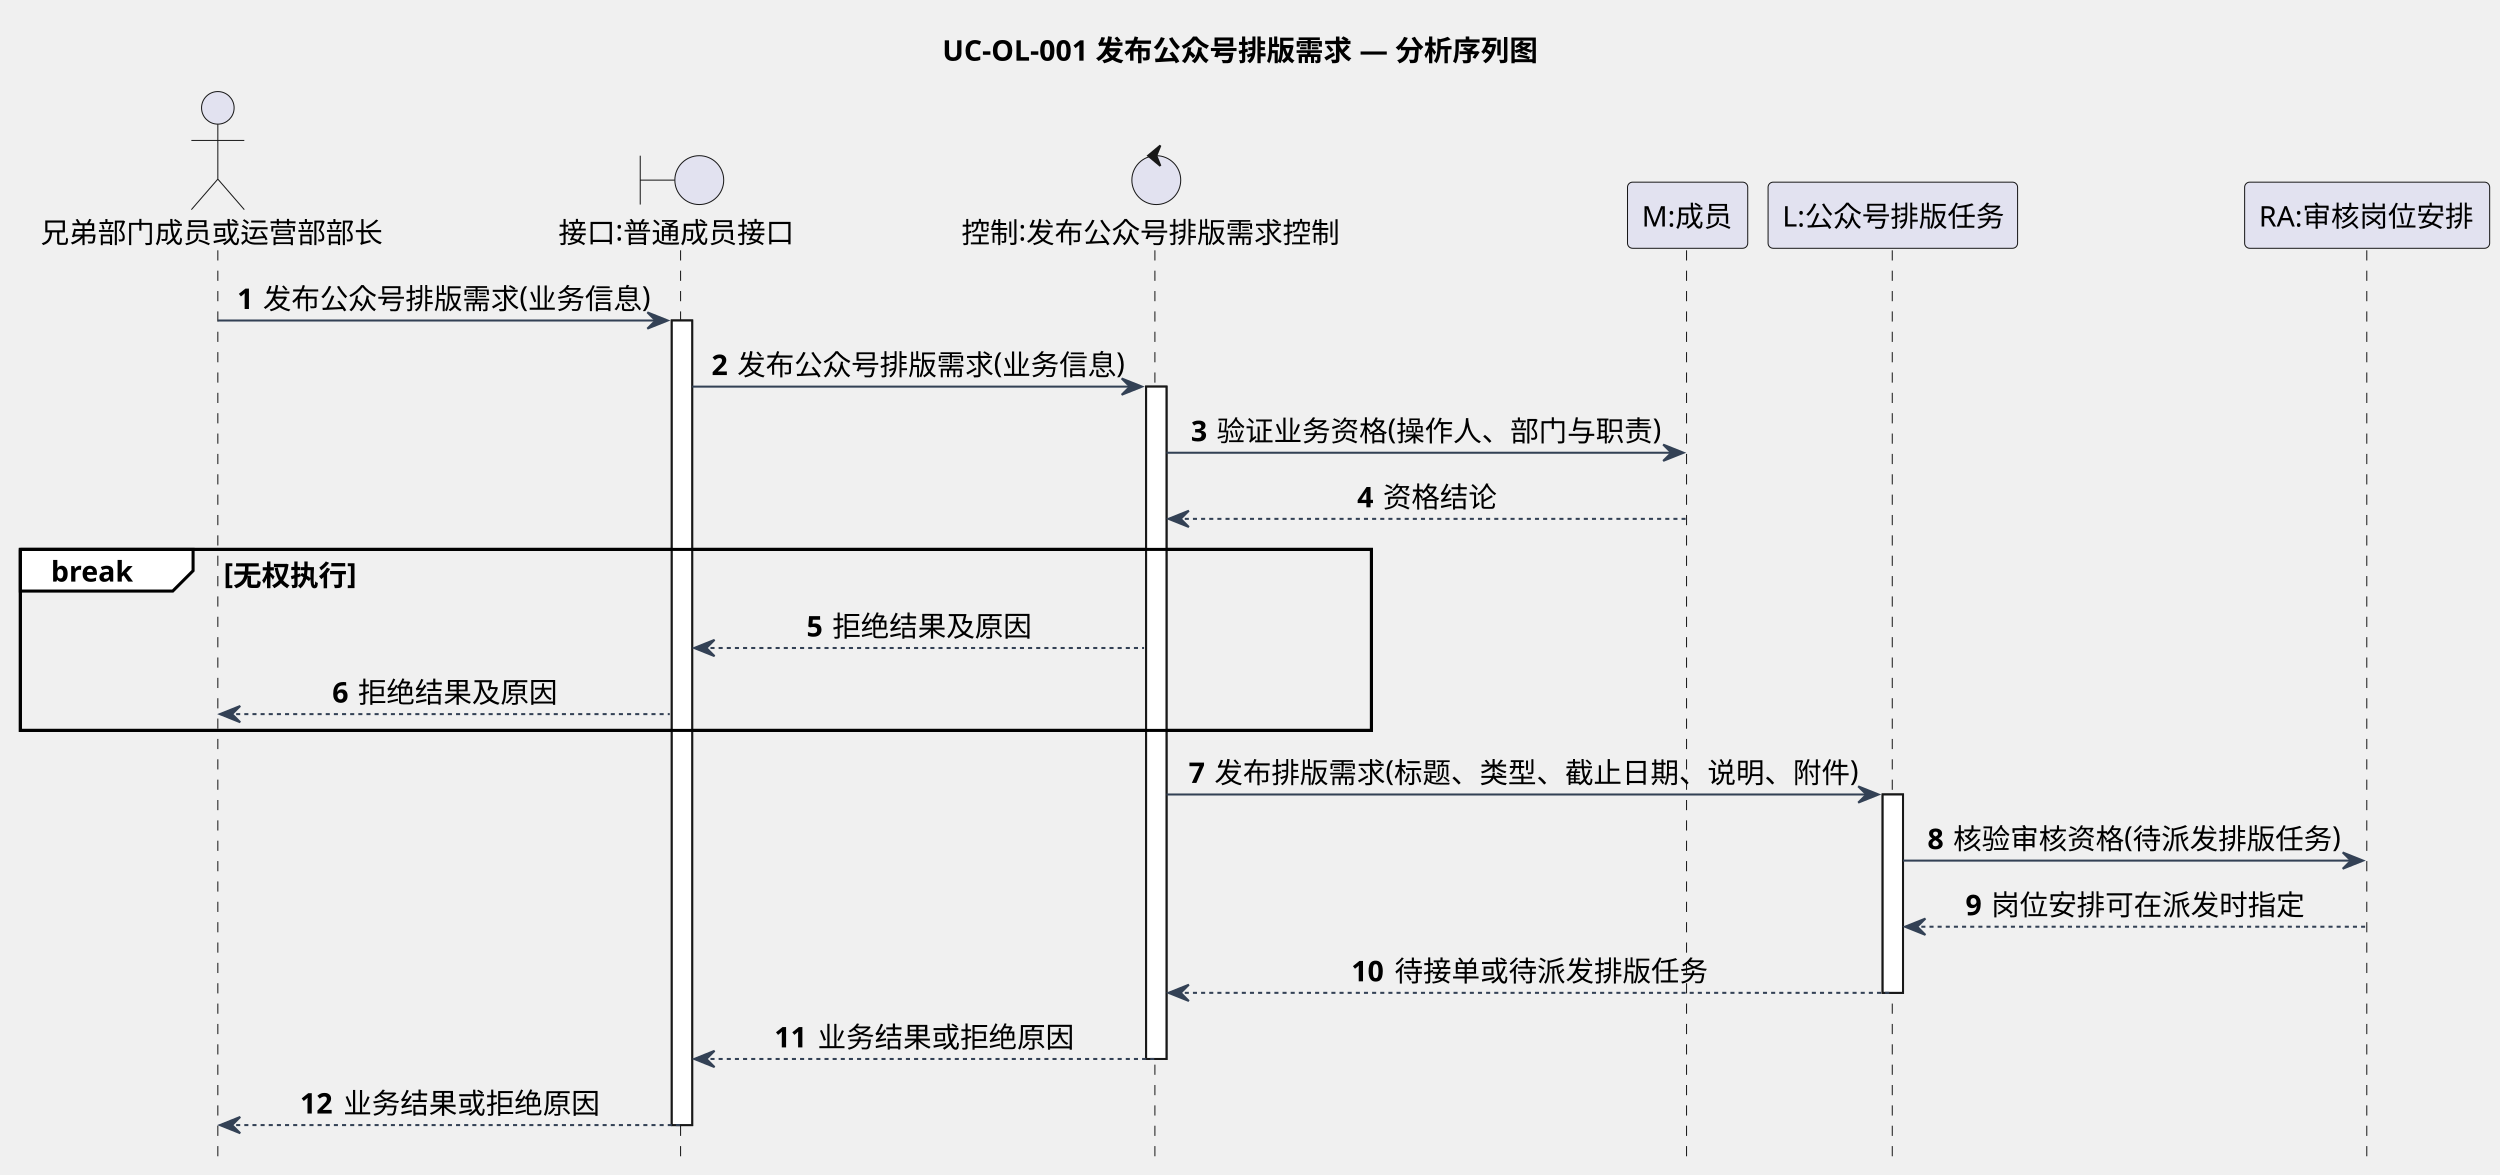
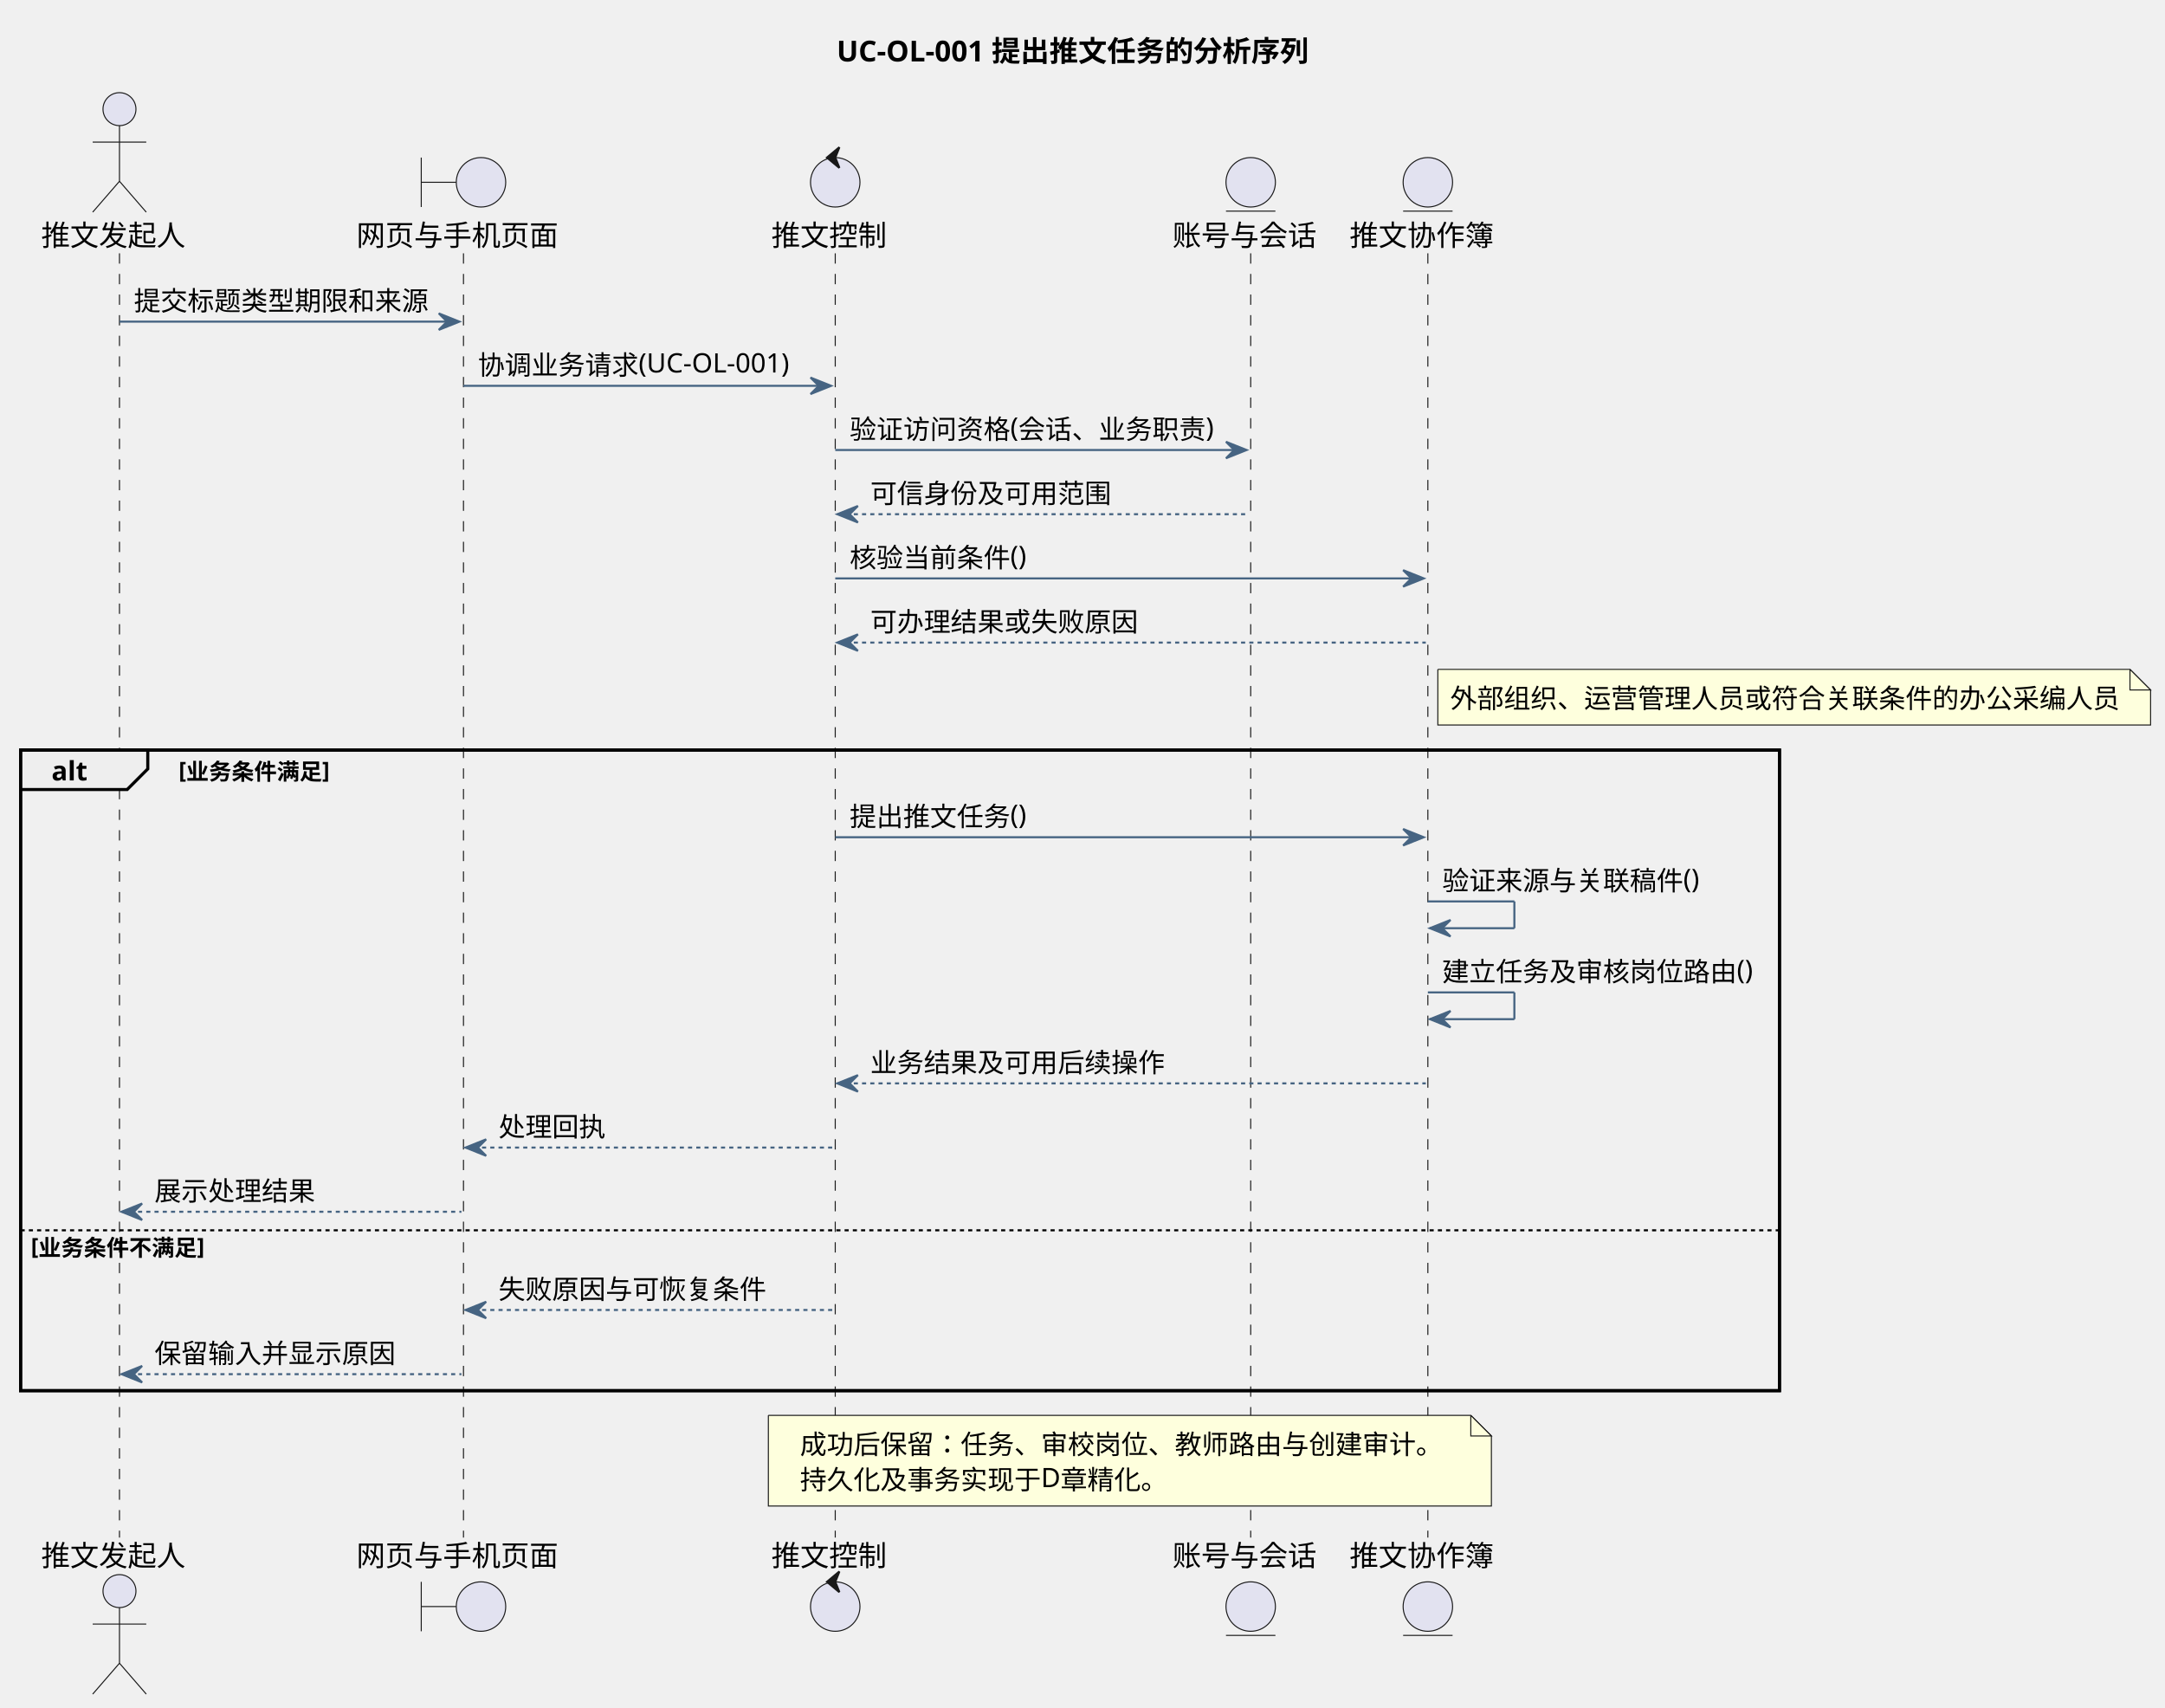
- <svg xmlns="http://www.w3.org/2000/svg" contentStyleType="text/css" height="577px" preserveAspectRatio="none" style="width:1228px;height:577px;background:#FFFFFF;" version="1.1" viewBox="0 0 1228 577" width="1228px" zoomAndPan="magnify">
+ <svg xmlns="http://www.w3.org/2000/svg" contentStyleType="text/css" height="829px" preserveAspectRatio="none" style="width:1051px;height:829px;background:#FFFFFF;" version="1.1" viewBox="0 0 1051 829" width="1051px" zoomAndPan="magnify">
  <defs />
  <g>
-     <text fill="#000000" font-family="Microsoft YaHei" font-size="14" font-weight="bold" lengthAdjust="spacing" textLength="301.164" x="462.88" y="29.814">UC-OL-001 发布公众号排版需求 — 分析序列图</text>
-     <rect fill="#FFFFFF" height="395.208" style="stroke:#181818;stroke-width:1.0;" width="10" x="329.985" y="157.433" />
-     <rect fill="#FFFFFF" height="330.253" style="stroke:#181818;stroke-width:1.0;" width="10" x="562.971" y="189.91" />
-     <rect fill="#FFFFFF" height="97.433" style="stroke:#181818;stroke-width:1.0;" width="10" x="924.758" y="390.253" />
-     <rect fill="none" height="88.91" style="stroke:#000000;stroke-width:1.5;" width="663.656" x="10" y="269.865" />
-     <line style="stroke:#181818;stroke-width:0.5;stroke-dasharray:5.0,5.0;" x1="107" x2="107" y1="122.955" y2="570.641" />
-     <line style="stroke:#181818;stroke-width:0.5;stroke-dasharray:5.0,5.0;" x1="334.3" x2="334.3" y1="122.955" y2="570.641" />
-     <line style="stroke:#181818;stroke-width:0.5;stroke-dasharray:5.0,5.0;" x1="567.286" x2="567.286" y1="122.955" y2="570.641" />
-     <line style="stroke:#181818;stroke-width:0.5;stroke-dasharray:5.0,5.0;" x1="828.432" x2="828.432" y1="122.955" y2="570.641" />
-     <line style="stroke:#181818;stroke-width:0.5;stroke-dasharray:5.0,5.0;" x1="929.481" x2="929.481" y1="122.955" y2="570.641" />
-     <line style="stroke:#181818;stroke-width:0.5;stroke-dasharray:5.0,5.0;" x1="1162.563" x2="1162.563" y1="122.955" y2="570.641" />
-     <text fill="#000000" font-family="Microsoft YaHei" font-size="14" lengthAdjust="spacing" textLength="168" x="20" y="119.291">兄弟部门成员或运营部部长</text>
-     <ellipse cx="107" cy="52.977" fill="#E2E2F0" rx="8" ry="8" style="stroke:#181818;stroke-width:0.5;" />
-     <path d="M107,60.977 L107,87.978 M94,68.978 L120,68.978 M107,87.978 L94,102.978 M107,87.978 L120,102.978 " fill="none" style="stroke:#181818;stroke-width:0.5;" />
-     <text fill="#000000" font-family="Microsoft YaHei" font-size="14" lengthAdjust="spacing" textLength="115.37" x="274.3" y="119.291">接口:普通成员接口</text>
-     <path d="M314.485,76.478 L314.485,100.478 M314.485,88.478 L331.485,88.478 " fill="none" style="stroke:#181818;stroke-width:0.5;" />
-     <ellipse cx="343.485" cy="88.478" fill="#E2E2F0" rx="12" ry="12" style="stroke:#181818;stroke-width:0.5;" />
-     <text fill="#000000" font-family="Microsoft YaHei" font-size="14" lengthAdjust="spacing" textLength="185.37" x="472.286" y="119.291">控制:发布公众号排版需求控制</text>
-     <ellipse cx="567.971" cy="88.478" fill="#E2E2F0" rx="12" ry="12" style="stroke:#181818;stroke-width:0.5;" />
-     <polygon fill="#181818" points="563.971,76.478,569.971,71.478,567.971,76.478,569.971,81.478,563.971,76.478" style="stroke:#181818;stroke-width:1.0;" />
-     <rect fill="#E2E2F0" height="32.477" rx="2.5" ry="2.5" style="stroke:#181818;stroke-width:0.5;" width="59.049" x="799.432" y="89.478" />
-     <text fill="#000000" font-family="Microsoft YaHei" font-size="14" lengthAdjust="spacing" textLength="45.049" x="806.432" y="111.291">M:成员</text>
-     <rect fill="#E2E2F0" height="32.477" rx="2.5" ry="2.5" style="stroke:#181818;stroke-width:0.5;" width="122.555" x="868.481" y="89.478" />
-     <text fill="#000000" font-family="Microsoft YaHei" font-size="14" lengthAdjust="spacing" textLength="108.555" x="875.481" y="111.291">L:公众号排版任务</text>
-     <rect fill="#E2E2F0" height="32.477" rx="2.5" ry="2.5" style="stroke:#181818;stroke-width:0.5;" width="120.36" x="1102.563" y="89.478" />
-     <text fill="#000000" font-family="Microsoft YaHei" font-size="14" lengthAdjust="spacing" textLength="106.36" x="1109.563" y="111.291">RA:审核岗位安排</text>
-     <rect fill="#FFFFFF" height="395.208" style="stroke:#181818;stroke-width:1.0;" width="10" x="329.985" y="157.433" />
-     <rect fill="#FFFFFF" height="330.253" style="stroke:#181818;stroke-width:1.0;" width="10" x="562.971" y="189.91" />
-     <rect fill="#FFFFFF" height="97.433" style="stroke:#181818;stroke-width:1.0;" width="10" x="924.758" y="390.253" />
-     <polygon fill="#334155" points="317.985,153.433,327.985,157.433,317.985,161.433,321.985,157.433" style="stroke:#334155;stroke-width:1.0;" />
-     <line style="stroke:#334155;stroke-width:1.0;" x1="107" x2="323.985" y1="157.433" y2="157.433" />
-     <text fill="#000000" font-family="Microsoft YaHei" font-size="14" font-weight="bold" lengthAdjust="spacing" textLength="8.634" x="116.5" y="151.769">1</text>
-     <text fill="#000000" font-family="Microsoft YaHei" font-size="14" lengthAdjust="spacing" textLength="191.352" x="129.134" y="151.769">发布公众号排版需求(业务信息)</text>
-     <polygon fill="#334155" points="550.971,185.91,560.971,189.91,550.971,193.91,554.971,189.91" style="stroke:#334155;stroke-width:1.0;" />
-     <line style="stroke:#334155;stroke-width:1.0;" x1="339.985" x2="556.971" y1="189.91" y2="189.91" />
-     <text fill="#000000" font-family="Microsoft YaHei" font-size="14" font-weight="bold" lengthAdjust="spacing" textLength="8.634" x="349.485" y="184.246">2</text>
-     <text fill="#000000" font-family="Microsoft YaHei" font-size="14" lengthAdjust="spacing" textLength="191.352" x="362.119" y="184.246">发布公众号排版需求(业务信息)</text>
-     <polygon fill="#334155" points="816.956,218.388,826.956,222.388,816.956,226.388,820.956,222.388" style="stroke:#334155;stroke-width:1.0;" />
-     <line style="stroke:#334155;stroke-width:1.0;" x1="572.971" x2="822.956" y1="222.388" y2="222.388" />
-     <text fill="#000000" font-family="Microsoft YaHei" font-size="14" font-weight="bold" lengthAdjust="spacing" textLength="8.634" x="584.971" y="216.724">3</text>
-     <text fill="#000000" font-family="Microsoft YaHei" font-size="14" lengthAdjust="spacing" textLength="219.352" x="597.605" y="216.724">验证业务资格(操作人、部门与职责)</text>
-     <polygon fill="#334155" points="583.971,250.865,573.971,254.865,583.971,258.865,579.971,254.865" style="stroke:#334155;stroke-width:1.0;" />
-     <line style="stroke:#334155;stroke-width:1.0;stroke-dasharray:2.0,2.0;" x1="577.971" x2="827.956" y1="254.865" y2="254.865" />
-     <text fill="#000000" font-family="Microsoft YaHei" font-size="14" font-weight="bold" lengthAdjust="spacing" textLength="8.634" x="666.646" y="249.201">4</text>
-     <text fill="#000000" font-family="Microsoft YaHei" font-size="14" lengthAdjust="spacing" textLength="56" x="679.28" y="249.201">资格结论</text>
-     <path d="M10,269.865 L94.84,269.865 L94.84,280.343 L84.84,290.343 L10,290.343 L10,269.865 " fill="#FFFFFF" style="stroke:#000000;stroke-width:1.5;" />
-     <rect fill="none" height="88.91" style="stroke:#000000;stroke-width:1.5;" width="663.656" x="10" y="269.865" />
-     <text fill="#000000" font-family="Microsoft YaHei" font-size="14" font-weight="bold" lengthAdjust="spacing" textLength="39.84" x="25" y="285.679">break</text>
-     <text fill="#000000" font-family="Microsoft YaHei" font-size="14" font-weight="bold" lengthAdjust="spacing" textLength="66.91" x="109.84" y="286.679">[无权执行]</text>
-     <polygon fill="#334155" points="350.985,314.298,340.985,318.298,350.985,322.298,346.985,318.298" style="stroke:#334155;stroke-width:1.0;" />
-     <line style="stroke:#334155;stroke-width:1.0;stroke-dasharray:2.0,2.0;" x1="344.985" x2="561.971" y1="318.298" y2="318.298" />
-     <text fill="#000000" font-family="Microsoft YaHei" font-size="14" font-weight="bold" lengthAdjust="spacing" textLength="8.634" x="396.161" y="312.634">5</text>
-     <text fill="#000000" font-family="Microsoft YaHei" font-size="14" lengthAdjust="spacing" textLength="98" x="408.795" y="312.634">拒绝结果及原因</text>
-     <polygon fill="#334155" points="118,346.775,108,350.775,118,354.775,114,350.775" style="stroke:#334155;stroke-width:1.0;" />
-     <line style="stroke:#334155;stroke-width:1.0;stroke-dasharray:2.0,2.0;" x1="112" x2="328.985" y1="350.775" y2="350.775" />
-     <text fill="#000000" font-family="Microsoft YaHei" font-size="14" font-weight="bold" lengthAdjust="spacing" textLength="8.634" x="163.176" y="345.111">6</text>
-     <text fill="#000000" font-family="Microsoft YaHei" font-size="14" lengthAdjust="spacing" textLength="98" x="175.81" y="345.111">拒绝结果及原因</text>
-     <polygon fill="#334155" points="912.758,386.253,922.758,390.253,912.758,394.253,916.758,390.253" style="stroke:#334155;stroke-width:1.0;" />
-     <line style="stroke:#334155;stroke-width:1.0;" x1="572.971" x2="918.758" y1="390.253" y2="390.253" />
-     <text fill="#000000" font-family="Microsoft YaHei" font-size="14" font-weight="bold" lengthAdjust="spacing" textLength="8.634" x="583.872" y="384.589">7</text>
-     <text fill="#000000" font-family="Microsoft YaHei" font-size="14" lengthAdjust="spacing" textLength="317.352" x="596.505" y="384.589">发布排版需求(标题、类型、截止日期、说明、附件)</text>
-     <polygon fill="#334155" points="1150.743,418.731,1160.743,422.731,1150.743,426.731,1154.743,422.731" style="stroke:#334155;stroke-width:1.0;" />
-     <line style="stroke:#334155;stroke-width:1.0;" x1="934.758" x2="1156.743" y1="422.731" y2="422.731" />
-     <text fill="#000000" font-family="Microsoft YaHei" font-size="14" font-weight="bold" lengthAdjust="spacing" textLength="8.634" x="946.758" y="417.066">8</text>
-     <text fill="#000000" font-family="Microsoft YaHei" font-size="14" lengthAdjust="spacing" textLength="191.352" x="959.392" y="417.066">核验审核资格(待派发排版任务)</text>
-     <polygon fill="#334155" points="945.758,451.208,935.758,455.208,945.758,459.208,941.758,455.208" style="stroke:#334155;stroke-width:1.0;" />
-     <line style="stroke:#334155;stroke-width:1.0;stroke-dasharray:2.0,2.0;" x1="939.758" x2="1161.743" y1="455.208" y2="455.208" />
-     <text fill="#000000" font-family="Microsoft YaHei" font-size="14" font-weight="bold" lengthAdjust="spacing" textLength="8.634" x="965.434" y="449.544">9</text>
-     <text fill="#000000" font-family="Microsoft YaHei" font-size="14" lengthAdjust="spacing" textLength="154" x="978.067" y="449.544">岗位安排可在派发时指定</text>
-     <polygon fill="#334155" points="583.971,483.685,573.971,487.685,583.971,491.685,579.971,487.685" style="stroke:#334155;stroke-width:1.0;" />
-     <line style="stroke:#334155;stroke-width:1.0;stroke-dasharray:2.0,2.0;" x1="577.971" x2="928.758" y1="487.685" y2="487.685" />
-     <text fill="#000000" font-family="Microsoft YaHei" font-size="14" font-weight="bold" lengthAdjust="spacing" textLength="17.268" x="663.731" y="482.022">10</text>
-     <text fill="#000000" font-family="Microsoft YaHei" font-size="14" lengthAdjust="spacing" textLength="154" x="684.998" y="482.022">待接单或待派发排版任务</text>
-     <polygon fill="#334155" points="350.985,516.163,340.985,520.163,350.985,524.163,346.985,520.163" style="stroke:#334155;stroke-width:1.0;" />
-     <line style="stroke:#334155;stroke-width:1.0;stroke-dasharray:2.0,2.0;" x1="344.985" x2="566.971" y1="520.163" y2="520.163" />
-     <text fill="#000000" font-family="Microsoft YaHei" font-size="14" font-weight="bold" lengthAdjust="spacing" textLength="17.268" x="380.344" y="514.499">11</text>
-     <text fill="#000000" font-family="Microsoft YaHei" font-size="14" lengthAdjust="spacing" textLength="126" x="401.612" y="514.499">业务结果或拒绝原因</text>
-     <polygon fill="#334155" points="118,548.641,108,552.641,118,556.641,114,552.641" style="stroke:#334155;stroke-width:1.0;" />
-     <line style="stroke:#334155;stroke-width:1.0;stroke-dasharray:2.0,2.0;" x1="112" x2="333.985" y1="552.641" y2="552.641" />
-     <text fill="#000000" font-family="Microsoft YaHei" font-size="14" font-weight="bold" lengthAdjust="spacing" textLength="17.268" x="147.359" y="546.977">12</text>
-     <text fill="#000000" font-family="Microsoft YaHei" font-size="14" lengthAdjust="spacing" textLength="126" x="168.626" y="546.977">业务结果或拒绝原因</text>
+     <text fill="#000000" font-family="Microsoft YaHei" font-size="14" font-weight="bold" lengthAdjust="spacing" textLength="235.703" x="406.148" y="29.814">UC-OL-001 提出推文任务的分析序列</text>
+     <rect fill="none" height="310.938" style="stroke:#000000;stroke-width:1.5;" width="853.837" x="10" y="364.059" />
+     <line style="stroke:#181818;stroke-width:0.5;stroke-dasharray:5.0,5.0;" x1="58" x2="58" y1="122.955" y2="746.312" />
+     <line style="stroke:#181818;stroke-width:0.5;stroke-dasharray:5.0,5.0;" x1="225" x2="225" y1="122.955" y2="746.312" />
+     <line style="stroke:#181818;stroke-width:0.5;stroke-dasharray:5.0,5.0;" x1="405.47" x2="405.47" y1="122.955" y2="746.312" />
+     <line style="stroke:#181818;stroke-width:0.5;stroke-dasharray:5.0,5.0;" x1="607.153" x2="607.153" y1="122.955" y2="746.312" />
+     <line style="stroke:#181818;stroke-width:0.5;stroke-dasharray:5.0,5.0;" x1="693.153" x2="693.153" y1="122.955" y2="746.312" />
+     <text fill="#000000" font-family="Microsoft YaHei" font-size="14" lengthAdjust="spacing" textLength="70" x="20" y="119.291">推文发起人</text>
+     <ellipse cx="58" cy="52.977" fill="#E2E2F0" rx="8" ry="8" style="stroke:#181818;stroke-width:0.5;" />
+     <path d="M58,60.977 L58,87.978 M45,68.978 L71,68.978 M58,87.978 L45,102.978 M58,87.978 L71,102.978 " fill="none" style="stroke:#181818;stroke-width:0.5;" />
+     <text fill="#000000" font-family="Microsoft YaHei" font-size="14" lengthAdjust="spacing" textLength="70" x="20" y="760.125">推文发起人</text>
+     <ellipse cx="58" cy="772.29" fill="#E2E2F0" rx="8" ry="8" style="stroke:#181818;stroke-width:0.5;" />
+     <path d="M58,780.29 L58,807.29 M45,788.29 L71,788.29 M58,807.29 L45,822.29 M58,807.29 L71,822.29 " fill="none" style="stroke:#181818;stroke-width:0.5;" />
+     <text fill="#000000" font-family="Microsoft YaHei" font-size="14" lengthAdjust="spacing" textLength="98" x="173" y="119.291">网页与手机页面</text>
+     <path d="M204.5,76.478 L204.5,100.478 M204.5,88.478 L221.5,88.478 " fill="none" style="stroke:#181818;stroke-width:0.5;" />
+     <ellipse cx="233.5" cy="88.478" fill="#E2E2F0" rx="12" ry="12" style="stroke:#181818;stroke-width:0.5;" />
+     <text fill="#000000" font-family="Microsoft YaHei" font-size="14" lengthAdjust="spacing" textLength="98" x="173" y="760.125">网页与手机页面</text>
+     <path d="M204.5,767.79 L204.5,791.79 M204.5,779.79 L221.5,779.79 " fill="none" style="stroke:#181818;stroke-width:0.5;" />
+     <ellipse cx="233.5" cy="779.79" fill="#E2E2F0" rx="12" ry="12" style="stroke:#181818;stroke-width:0.5;" />
+     <text fill="#000000" font-family="Microsoft YaHei" font-size="14" lengthAdjust="spacing" textLength="56" x="374.47" y="119.291">推文控制</text>
+     <ellipse cx="405.47" cy="88.478" fill="#E2E2F0" rx="12" ry="12" style="stroke:#181818;stroke-width:0.5;" />
+     <polygon fill="#181818" points="401.47,76.478,407.47,71.478,405.47,76.478,407.47,81.478,401.47,76.478" style="stroke:#181818;stroke-width:1.0;" />
+     <text fill="#000000" font-family="Microsoft YaHei" font-size="14" lengthAdjust="spacing" textLength="56" x="374.47" y="760.125">推文控制</text>
+     <ellipse cx="405.47" cy="779.79" fill="#E2E2F0" rx="12" ry="12" style="stroke:#181818;stroke-width:0.5;" />
+     <polygon fill="#181818" points="401.47,767.79,407.47,762.79,405.47,767.79,407.47,772.79,401.47,767.79" style="stroke:#181818;stroke-width:1.0;" />
+     <text fill="#000000" font-family="Microsoft YaHei" font-size="14" lengthAdjust="spacing" textLength="70" x="569.153" y="119.291">账号与会话</text>
+     <ellipse cx="607.153" cy="88.478" fill="#E2E2F0" rx="12" ry="12" style="stroke:#181818;stroke-width:0.5;" />
+     <line style="stroke:#181818;stroke-width:0.5;" x1="595.153" x2="619.153" y1="102.478" y2="102.478" />
+     <text fill="#000000" font-family="Microsoft YaHei" font-size="14" lengthAdjust="spacing" textLength="70" x="569.153" y="760.125">账号与会话</text>
+     <ellipse cx="607.153" cy="779.79" fill="#E2E2F0" rx="12" ry="12" style="stroke:#181818;stroke-width:0.5;" />
+     <line style="stroke:#181818;stroke-width:0.5;" x1="595.153" x2="619.153" y1="793.79" y2="793.79" />
+     <text fill="#000000" font-family="Microsoft YaHei" font-size="14" lengthAdjust="spacing" textLength="70" x="655.153" y="119.291">推文协作簿</text>
+     <ellipse cx="693.153" cy="88.478" fill="#E2E2F0" rx="12" ry="12" style="stroke:#181818;stroke-width:0.5;" />
+     <line style="stroke:#181818;stroke-width:0.5;" x1="681.153" x2="705.153" y1="102.478" y2="102.478" />
+     <text fill="#000000" font-family="Microsoft YaHei" font-size="14" lengthAdjust="spacing" textLength="70" x="655.153" y="760.125">推文协作簿</text>
+     <ellipse cx="693.153" cy="779.79" fill="#E2E2F0" rx="12" ry="12" style="stroke:#181818;stroke-width:0.5;" />
+     <line style="stroke:#181818;stroke-width:0.5;" x1="681.153" x2="705.153" y1="793.79" y2="793.79" />
+     <polygon fill="#466482" points="213,152.113,223,156.113,213,160.113,217,156.113" style="stroke:#466482;stroke-width:1.0;" />
+     <line style="stroke:#466482;stroke-width:1.0;" x1="58" x2="219" y1="156.113" y2="156.113" />
+     <text fill="#000000" font-family="Microsoft YaHei" font-size="13" lengthAdjust="spacing" textLength="143" x="65" y="150.71">提交标题类型期限和来源</text>
+     <polygon fill="#466482" points="393.47,183.27,403.47,187.27,393.47,191.27,397.47,187.27" style="stroke:#466482;stroke-width:1.0;" />
+     <line style="stroke:#466482;stroke-width:1.0;" x1="225" x2="399.47" y1="187.27" y2="187.27" />
+     <text fill="#000000" font-family="Microsoft YaHei" font-size="13" lengthAdjust="spacing" textLength="156.47" x="232" y="181.868">协调业务请求(UC-OL-001)</text>
+     <polygon fill="#466482" points="595.153,214.428,605.153,218.428,595.153,222.428,599.153,218.428" style="stroke:#466482;stroke-width:1.0;" />
+     <line style="stroke:#466482;stroke-width:1.0;" x1="405.47" x2="601.153" y1="218.428" y2="218.428" />
+     <text fill="#000000" font-family="Microsoft YaHei" font-size="13" lengthAdjust="spacing" textLength="177.684" x="412.47" y="213.026">验证访问资格(会话、业务职责)</text>
+     <polygon fill="#466482" points="416.47,245.586,406.47,249.586,416.47,253.586,412.47,249.586" style="stroke:#466482;stroke-width:1.0;" />
+     <line style="stroke:#466482;stroke-width:1.0;stroke-dasharray:2.0,2.0;" x1="410.47" x2="606.153" y1="249.586" y2="249.586" />
+     <text fill="#000000" font-family="Microsoft YaHei" font-size="13" lengthAdjust="spacing" textLength="117" x="422.47" y="244.184">可信身份及可用范围</text>
+     <polygon fill="#466482" points="681.153,276.744,691.153,280.744,681.153,284.744,685.153,280.744" style="stroke:#466482;stroke-width:1.0;" />
+     <line style="stroke:#466482;stroke-width:1.0;" x1="405.47" x2="687.153" y1="280.744" y2="280.744" />
+     <text fill="#000000" font-family="Microsoft YaHei" font-size="13" lengthAdjust="spacing" textLength="86.684" x="412.47" y="275.341">核验当前条件()</text>
+     <polygon fill="#466482" points="416.47,307.901,406.47,311.901,416.47,315.901,412.47,311.901" style="stroke:#466482;stroke-width:1.0;" />
+     <line style="stroke:#466482;stroke-width:1.0;stroke-dasharray:2.0,2.0;" x1="410.47" x2="692.153" y1="311.901" y2="311.901" />
+     <text fill="#000000" font-family="Microsoft YaHei" font-size="13" lengthAdjust="spacing" textLength="130" x="422.47" y="306.499">可办理结果或失败原因</text>
+     <path d="M698,324.901 L698,351.901 L1044,351.901 L1044,334.901 L1034,324.901 L698,324.901 " fill="#FEFFDD" style="stroke:#181818;stroke-width:0.5;" />
+     <path d="M1034,324.901 L1034,334.901 L1044,334.901 L1034,324.901 " fill="#FEFFDD" style="stroke:#181818;stroke-width:0.5;" />
+     <text fill="#000000" font-family="Microsoft YaHei" font-size="13" lengthAdjust="spacing" textLength="325" x="704" y="343.657">外部组织、运营管理人员或符合关联条件的办公采编人员</text>
+     <path d="M10,364.059 L71.739,364.059 L71.739,373.217 L61.739,383.217 L10,383.217 L10,364.059 " fill="#EEEEEE" style="stroke:#000000;stroke-width:1.5;" />
+     <rect fill="none" height="310.938" style="stroke:#000000;stroke-width:1.5;" width="853.837" x="10" y="364.059" />
+     <text fill="#000000" font-family="Microsoft YaHei" font-size="13" font-weight="bold" lengthAdjust="spacing" textLength="16.739" x="25" y="378.815">alt</text>
+     <text fill="#000000" font-family="Microsoft YaHei" font-size="11" font-weight="bold" lengthAdjust="spacing" textLength="74.572" x="86.739" y="377.698">[业务条件满足]</text>
+     <polygon fill="#466482" points="681.153,402.375,691.153,406.375,681.153,410.375,685.153,406.375" style="stroke:#466482;stroke-width:1.0;" />
+     <line style="stroke:#466482;stroke-width:1.0;" x1="405.47" x2="687.153" y1="406.375" y2="406.375" />
+     <text fill="#000000" font-family="Microsoft YaHei" font-size="13" lengthAdjust="spacing" textLength="86.684" x="412.47" y="400.972">提出推文任务()</text>
+     <line style="stroke:#466482;stroke-width:1.0;" x1="693.153" x2="735.153" y1="437.532" y2="437.532" />
+     <line style="stroke:#466482;stroke-width:1.0;" x1="735.153" x2="735.153" y1="437.532" y2="450.532" />
+     <line style="stroke:#466482;stroke-width:1.0;" x1="694.153" x2="735.153" y1="450.532" y2="450.532" />
+     <polygon fill="#466482" points="704.153,446.532,694.153,450.532,704.153,454.532,700.153,450.532" style="stroke:#466482;stroke-width:1.0;" />
+     <text fill="#000000" font-family="Microsoft YaHei" font-size="13" lengthAdjust="spacing" textLength="125.684" x="700.153" y="432.13">验证来源与关联稿件()</text>
+     <line style="stroke:#466482;stroke-width:1.0;" x1="693.153" x2="735.153" y1="481.69" y2="481.69" />
+     <line style="stroke:#466482;stroke-width:1.0;" x1="735.153" x2="735.153" y1="481.69" y2="494.69" />
+     <line style="stroke:#466482;stroke-width:1.0;" x1="694.153" x2="735.153" y1="494.69" y2="494.69" />
+     <polygon fill="#466482" points="704.153,490.69,694.153,494.69,704.153,498.69,700.153,494.69" style="stroke:#466482;stroke-width:1.0;" />
+     <text fill="#000000" font-family="Microsoft YaHei" font-size="13" lengthAdjust="spacing" textLength="151.684" x="700.153" y="476.288">建立任务及审核岗位路由()</text>
+     <polygon fill="#466482" points="416.47,521.848,406.47,525.848,416.47,529.848,412.47,525.848" style="stroke:#466482;stroke-width:1.0;" />
+     <line style="stroke:#466482;stroke-width:1.0;stroke-dasharray:2.0,2.0;" x1="410.47" x2="692.153" y1="525.848" y2="525.848" />
+     <text fill="#000000" font-family="Microsoft YaHei" font-size="13" lengthAdjust="spacing" textLength="143" x="422.47" y="520.445">业务结果及可用后续操作</text>
+     <polygon fill="#466482" points="236,553.005,226,557.005,236,561.005,232,557.005" style="stroke:#466482;stroke-width:1.0;" />
+     <line style="stroke:#466482;stroke-width:1.0;stroke-dasharray:2.0,2.0;" x1="230" x2="404.47" y1="557.005" y2="557.005" />
+     <text fill="#000000" font-family="Microsoft YaHei" font-size="13" lengthAdjust="spacing" textLength="52" x="242" y="551.603">处理回执</text>
+     <polygon fill="#466482" points="69,584.163,59,588.163,69,592.163,65,588.163" style="stroke:#466482;stroke-width:1.0;" />
+     <line style="stroke:#466482;stroke-width:1.0;stroke-dasharray:2.0,2.0;" x1="63" x2="224" y1="588.163" y2="588.163" />
+     <text fill="#000000" font-family="Microsoft YaHei" font-size="13" lengthAdjust="spacing" textLength="78" x="75" y="582.761">展示处理结果</text>
+     <line style="stroke:#000000;stroke-width:1.0;stroke-dasharray:2.0,2.0;" x1="10" x2="863.837" y1="597.163" y2="597.163" />
+     <text fill="#000000" font-family="Microsoft YaHei" font-size="11" font-weight="bold" lengthAdjust="spacing" textLength="85.572" x="15" y="608.802">[业务条件不满足]</text>
+     <polygon fill="#466482" points="236,631.839,226,635.839,236,639.839,232,635.839" style="stroke:#466482;stroke-width:1.0;" />
+     <line style="stroke:#466482;stroke-width:1.0;stroke-dasharray:2.0,2.0;" x1="230" x2="404.47" y1="635.839" y2="635.839" />
+     <text fill="#000000" font-family="Microsoft YaHei" font-size="13" lengthAdjust="spacing" textLength="130" x="242" y="630.437">失败原因与可恢复条件</text>
+     <polygon fill="#466482" points="69,662.997,59,666.997,69,670.997,65,666.997" style="stroke:#466482;stroke-width:1.0;" />
+     <line style="stroke:#466482;stroke-width:1.0;stroke-dasharray:2.0,2.0;" x1="63" x2="224" y1="666.997" y2="666.997" />
+     <text fill="#000000" font-family="Microsoft YaHei" font-size="13" lengthAdjust="spacing" textLength="117" x="75" y="661.594">保留输入并显示原因</text>
+     <path d="M373,686.997 L373,730.997 L724,730.997 L724,696.997 L714,686.997 L373,686.997 " fill="#FEFFDD" style="stroke:#181818;stroke-width:0.5;" />
+     <path d="M714,686.997 L714,696.997 L724,696.997 L714,686.997 " fill="#FEFFDD" style="stroke:#181818;stroke-width:0.5;" />
+     <text fill="#000000" font-family="Microsoft YaHei" font-size="13" lengthAdjust="spacing" textLength="312" x="388.342" y="705.752">成功后保留：任务、审校岗位、教师路由与创建审计。</text>
+     <text fill="#000000" font-family="Microsoft YaHei" font-size="13" lengthAdjust="spacing" textLength="178.902" x="388.342" y="722.91">持久化及事务实现于D章精化。</text>
  </g>
</svg>
